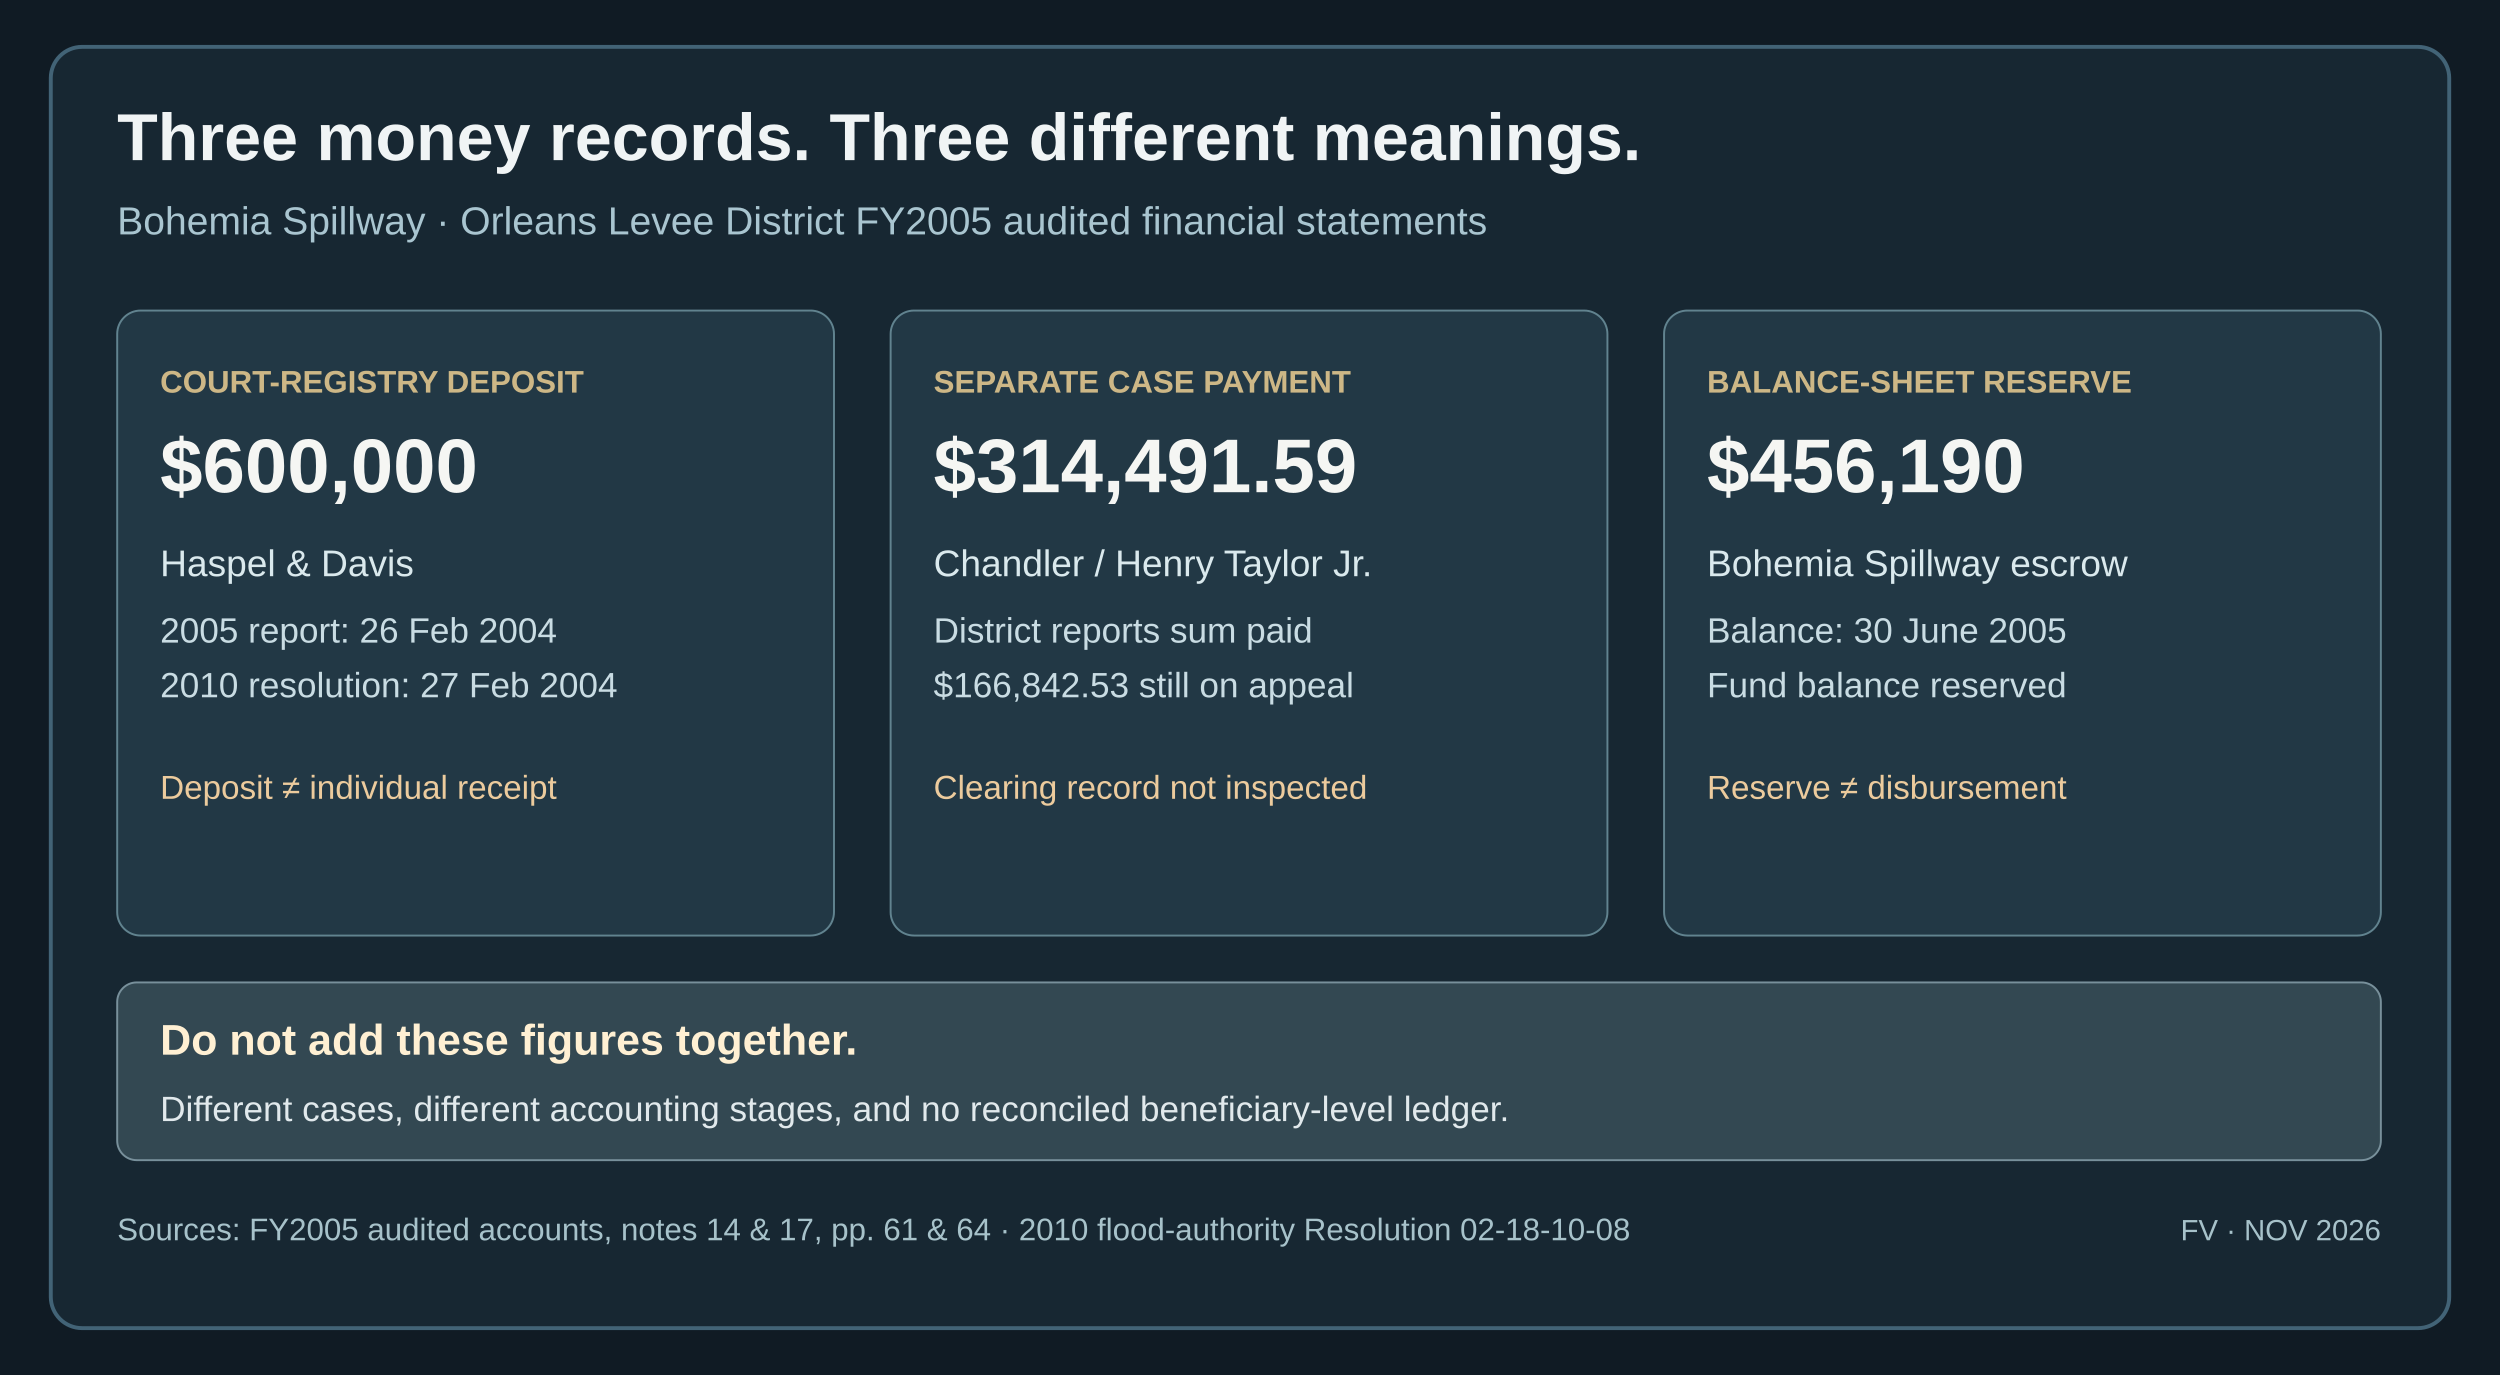
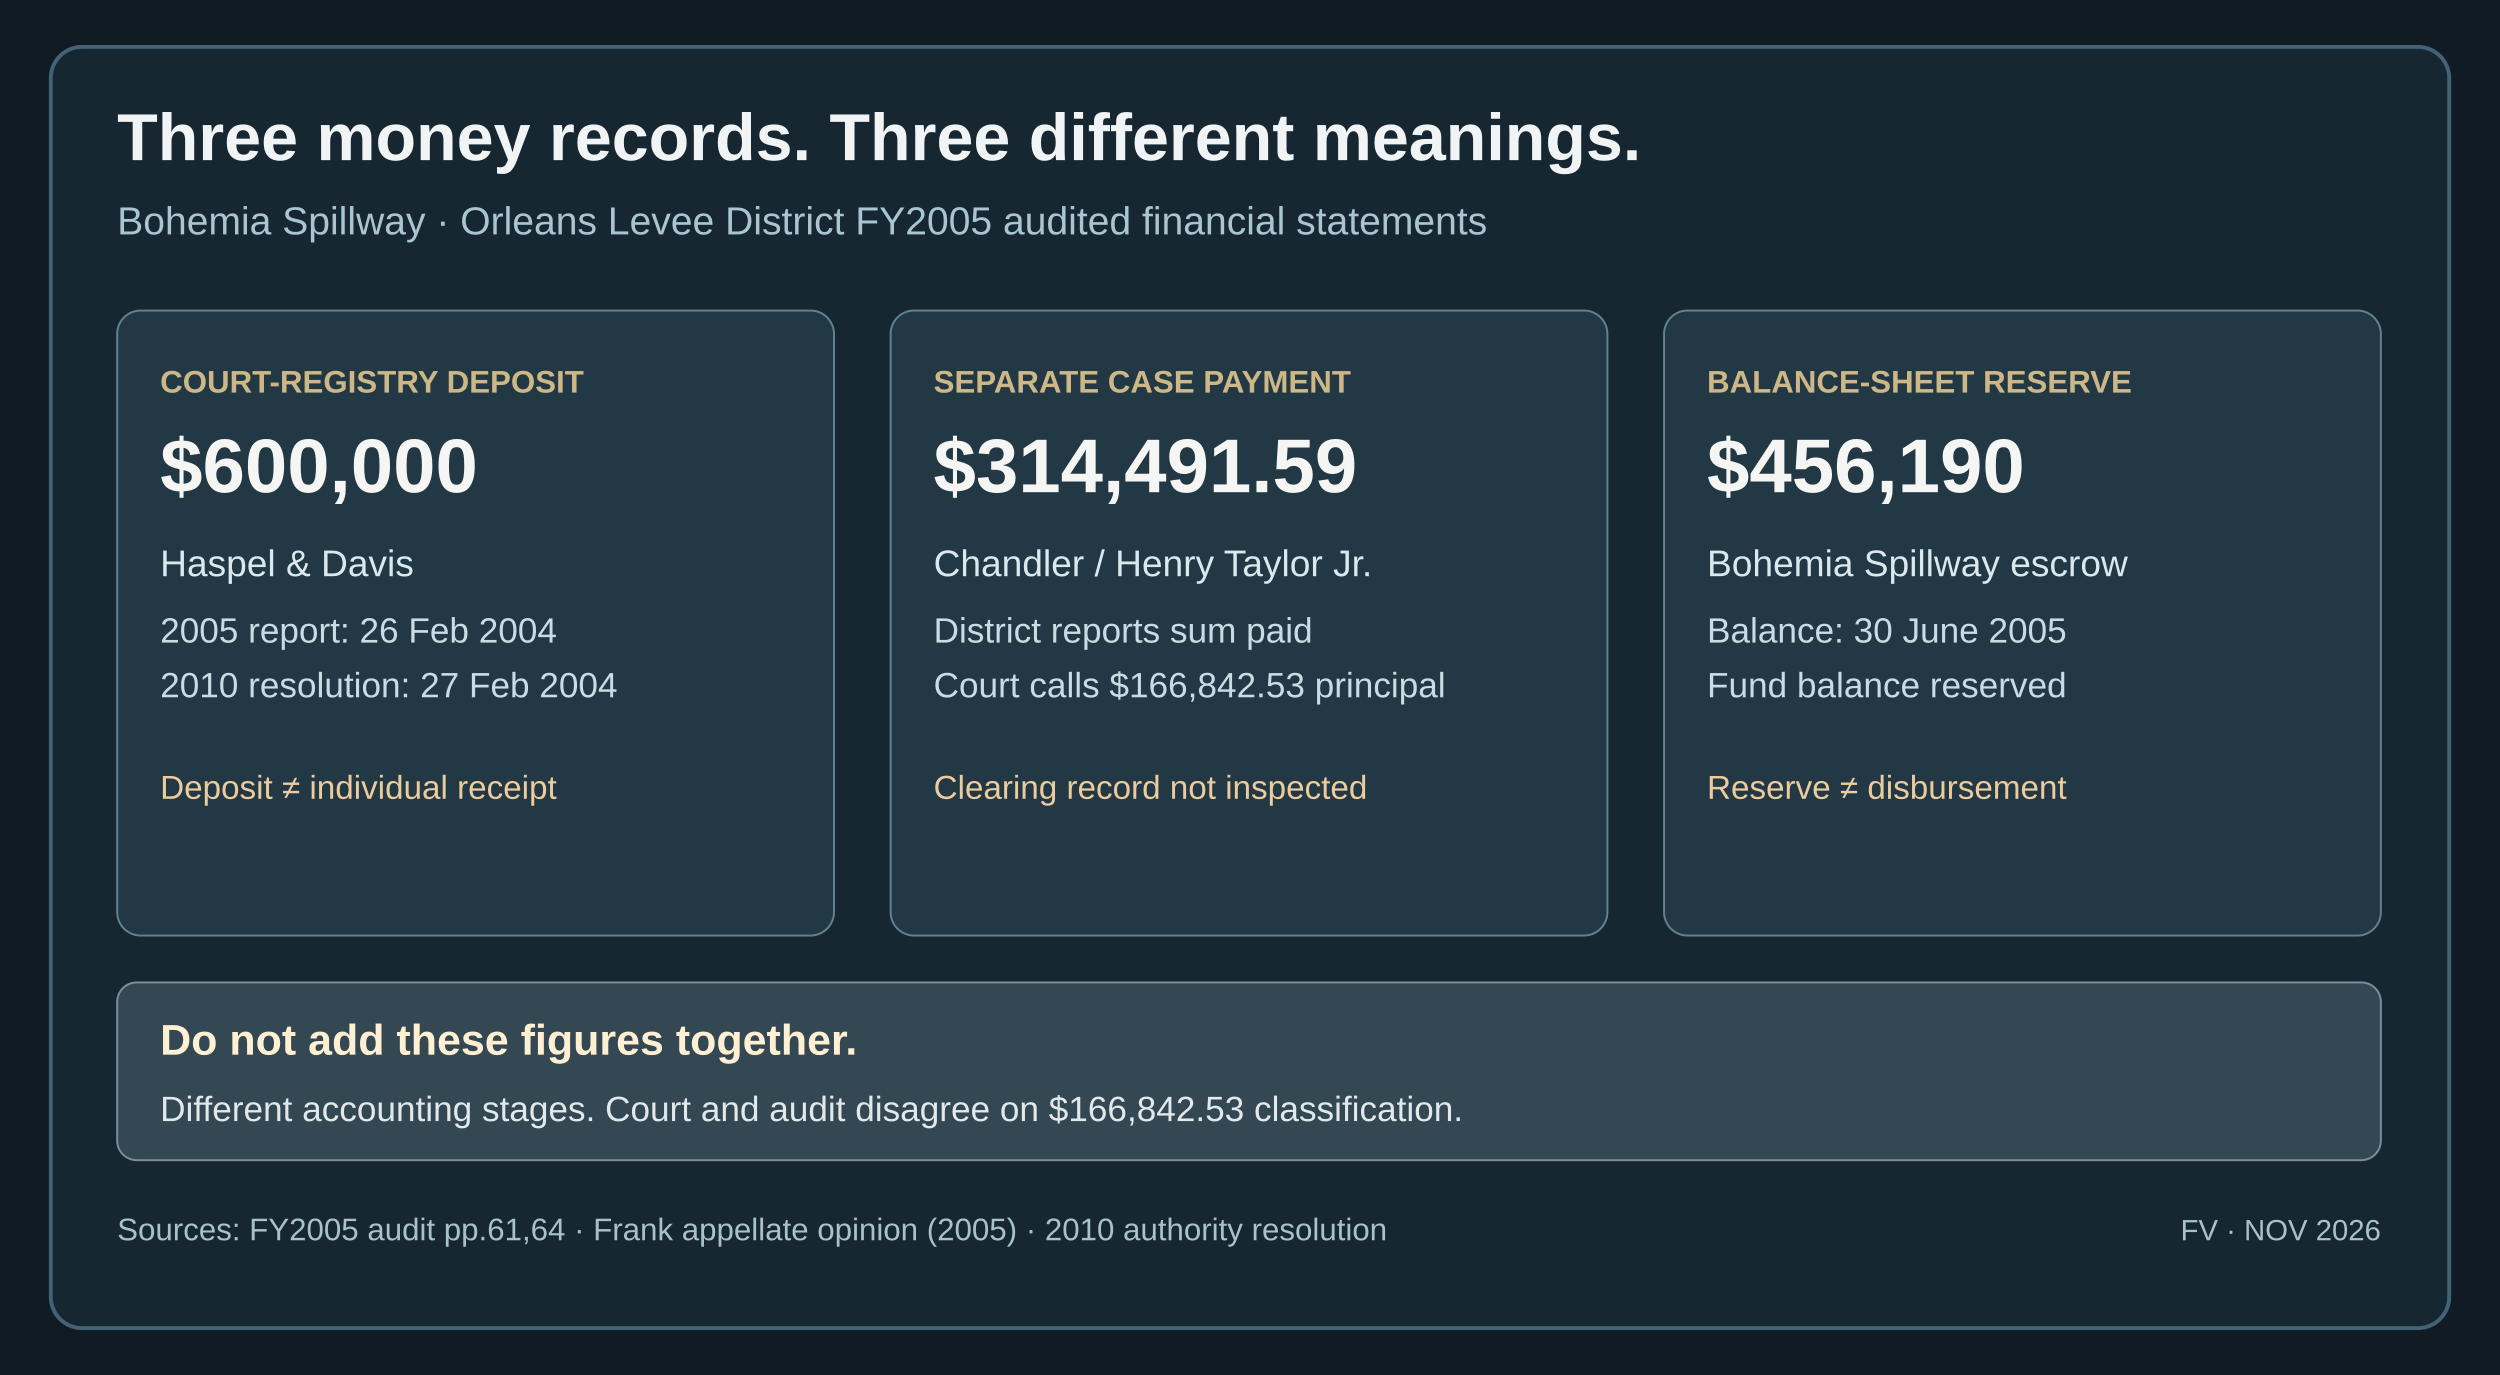
<svg xmlns="http://www.w3.org/2000/svg" width="1280" height="704" viewBox="0 0 1280 704" role="img" aria-labelledby="fvTitle fvDesc">
  <rect width="1280" height="704" fill="#101b24" />
  <rect x="26" y="24" width="1228" height="656" rx="16" fill="#172732" stroke="#426376" stroke-width="2" />
  <text x="60" y="82" font-family="Arial,sans-serif" font-size="34" font-weight="700" fill="#f0f4f5">Three money records. Three different meanings.</text>
  <text x="60" y="120" font-family="Arial,sans-serif" font-size="20" fill="#a9c5d0">Bohemia Spillway · Orleans Levee District FY2005 audited financial statements</text>
  <rect x="60" y="159" width="367" height="320" rx="12" fill="#223845" stroke="#61838f" />
  <rect x="456" y="159" width="367" height="320" rx="12" fill="#223845" stroke="#61838f" />
  <rect x="852" y="159" width="367" height="320" rx="12" fill="#223845" stroke="#61838f" />
  <text x="82" y="201" font-family="Arial,sans-serif" font-size="16" fill="#cdb786" font-weight="700">COURT-REGISTRY DEPOSIT</text>
  <text x="82" y="252" font-family="Arial,sans-serif" font-size="39" fill="#f5f6f3" font-weight="700">$600,000</text>
  <text x="82" y="295" font-family="Arial,sans-serif" font-size="19" fill="#dae9ed">Haspel &amp; Davis</text>
  <text x="82" y="329" font-family="Arial,sans-serif" font-size="18" fill="#c9dce3">2005 report: 26 Feb 2004</text>
  <text x="82" y="357" font-family="Arial,sans-serif" font-size="18" fill="#c9dce3">2010 resolution: 27 Feb 2004</text>
  <text x="82" y="409" font-family="Arial,sans-serif" font-size="17" fill="#eccb9d">Deposit ≠ individual receipt</text>
  <text x="478" y="201" font-family="Arial,sans-serif" font-size="16" fill="#cdb786" font-weight="700">SEPARATE CASE PAYMENT</text>
  <text x="478" y="252" font-family="Arial,sans-serif" font-size="39" fill="#f5f6f3" font-weight="700">$314,491.59</text>
  <text x="478" y="295" font-family="Arial,sans-serif" font-size="19" fill="#dae9ed">Chandler / Henry Taylor Jr.</text>
  <text x="478" y="329" font-family="Arial,sans-serif" font-size="18" fill="#c9dce3">District reports sum paid</text>
-   <text x="478" y="357" font-family="Arial,sans-serif" font-size="18" fill="#c9dce3">$166,842.53 still on appeal</text>
+   <text x="478" y="357" font-family="Arial,sans-serif" font-size="18" fill="#c9dce3">Court calls $166,842.53 principal</text>
  <text x="478" y="409" font-family="Arial,sans-serif" font-size="17" fill="#eccb9d">Clearing record not inspected</text>
  <text x="874" y="201" font-family="Arial,sans-serif" font-size="16" fill="#cdb786" font-weight="700">BALANCE-SHEET RESERVE</text>
  <text x="874" y="252" font-family="Arial,sans-serif" font-size="39" fill="#f5f6f3" font-weight="700">$456,190</text>
  <text x="874" y="295" font-family="Arial,sans-serif" font-size="19" fill="#dae9ed">Bohemia Spillway escrow</text>
  <text x="874" y="329" font-family="Arial,sans-serif" font-size="18" fill="#c9dce3">Balance: 30 June 2005</text>
  <text x="874" y="357" font-family="Arial,sans-serif" font-size="18" fill="#c9dce3">Fund balance reserved</text>
  <text x="874" y="409" font-family="Arial,sans-serif" font-size="17" fill="#eccb9d">Reserve ≠ disbursement</text>
  <rect x="60" y="503" width="1159" height="91" rx="10" fill="#334852" stroke="#78909b" />
  <text x="82" y="540" font-family="Arial,sans-serif" font-size="22" fill="#fff0d3" font-weight="700">Do not add these figures together.</text>
-   <text x="82" y="574" font-family="Arial,sans-serif" font-size="18" fill="#e1e9ec">Different cases, different accounting stages, and no reconciled beneficiary-level ledger.</text>
-   <text x="60" y="635" font-family="Arial,sans-serif" font-size="16" fill="#a7c2ca">Sources: FY2005 audited accounts, notes 14 &amp; 17, pp. 61 &amp; 64 · 2010 flood-authority Resolution 02-18-10-08</text>
+   <text x="82" y="574" font-family="Arial,sans-serif" font-size="18" fill="#e1e9ec">Different accounting stages. Court and audit disagree on $166,842.53 classification.</text>
+   <text x="60" y="635" font-family="Arial,sans-serif" font-size="16" fill="#a7c2ca">Sources: FY2005 audit pp.61,64 · Frank appellate opinion (2005) · 2010 authority resolution</text>
  <text x="1219" y="635" text-anchor="end" font-family="Arial,sans-serif" font-size="15" fill="#a7c2ca">FV · NOV 2026</text>
</svg>
